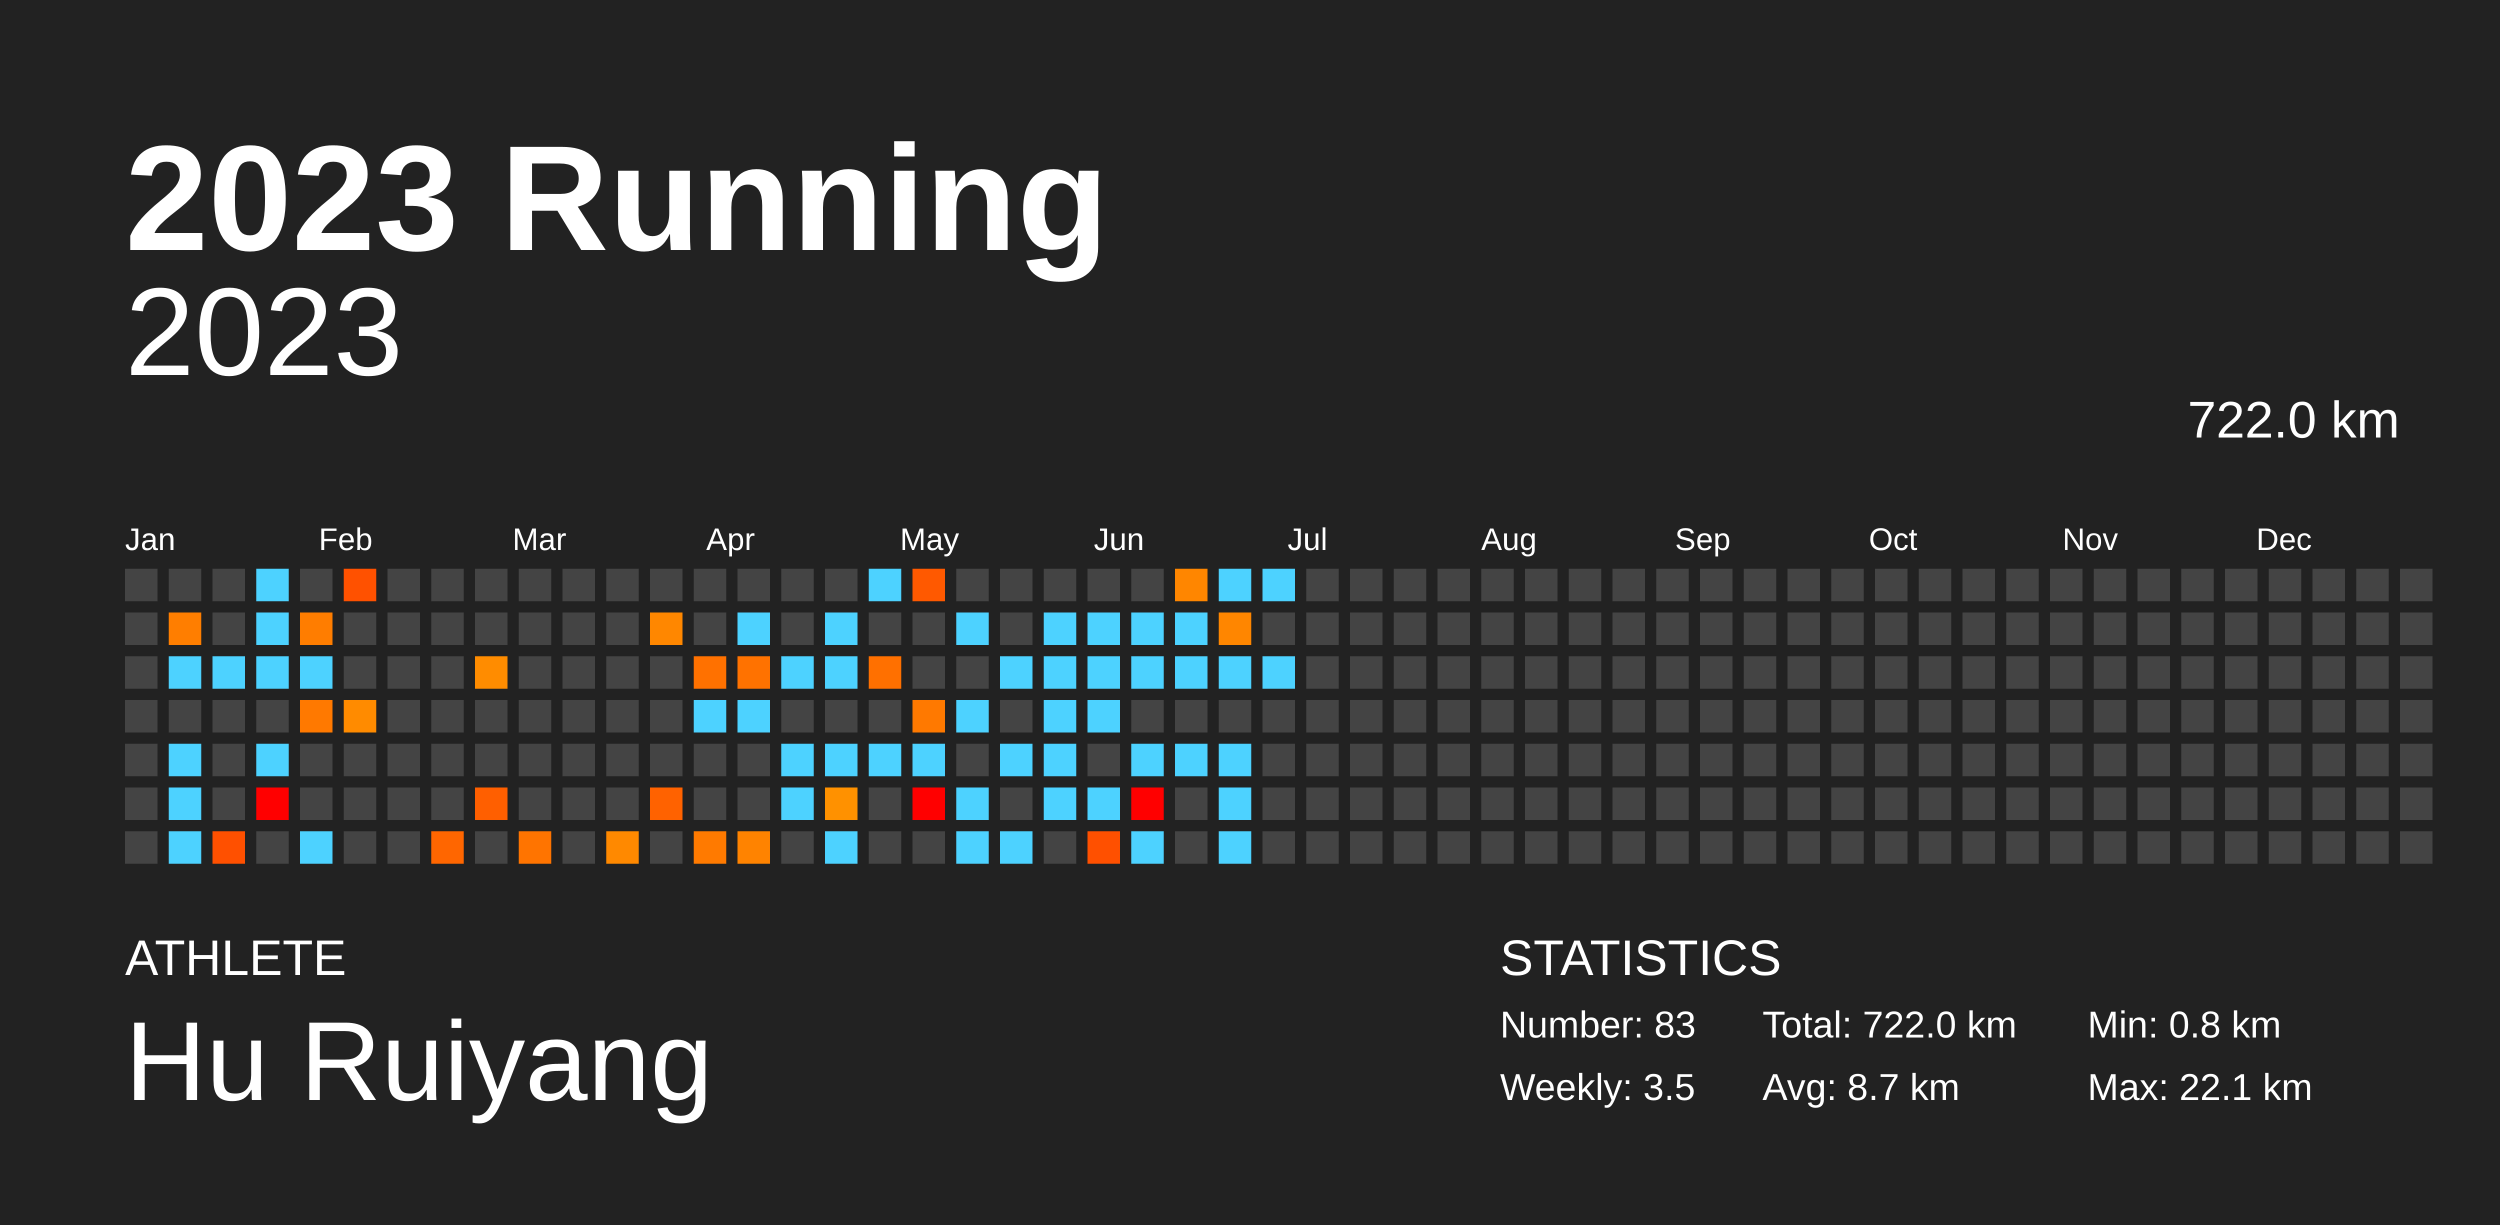
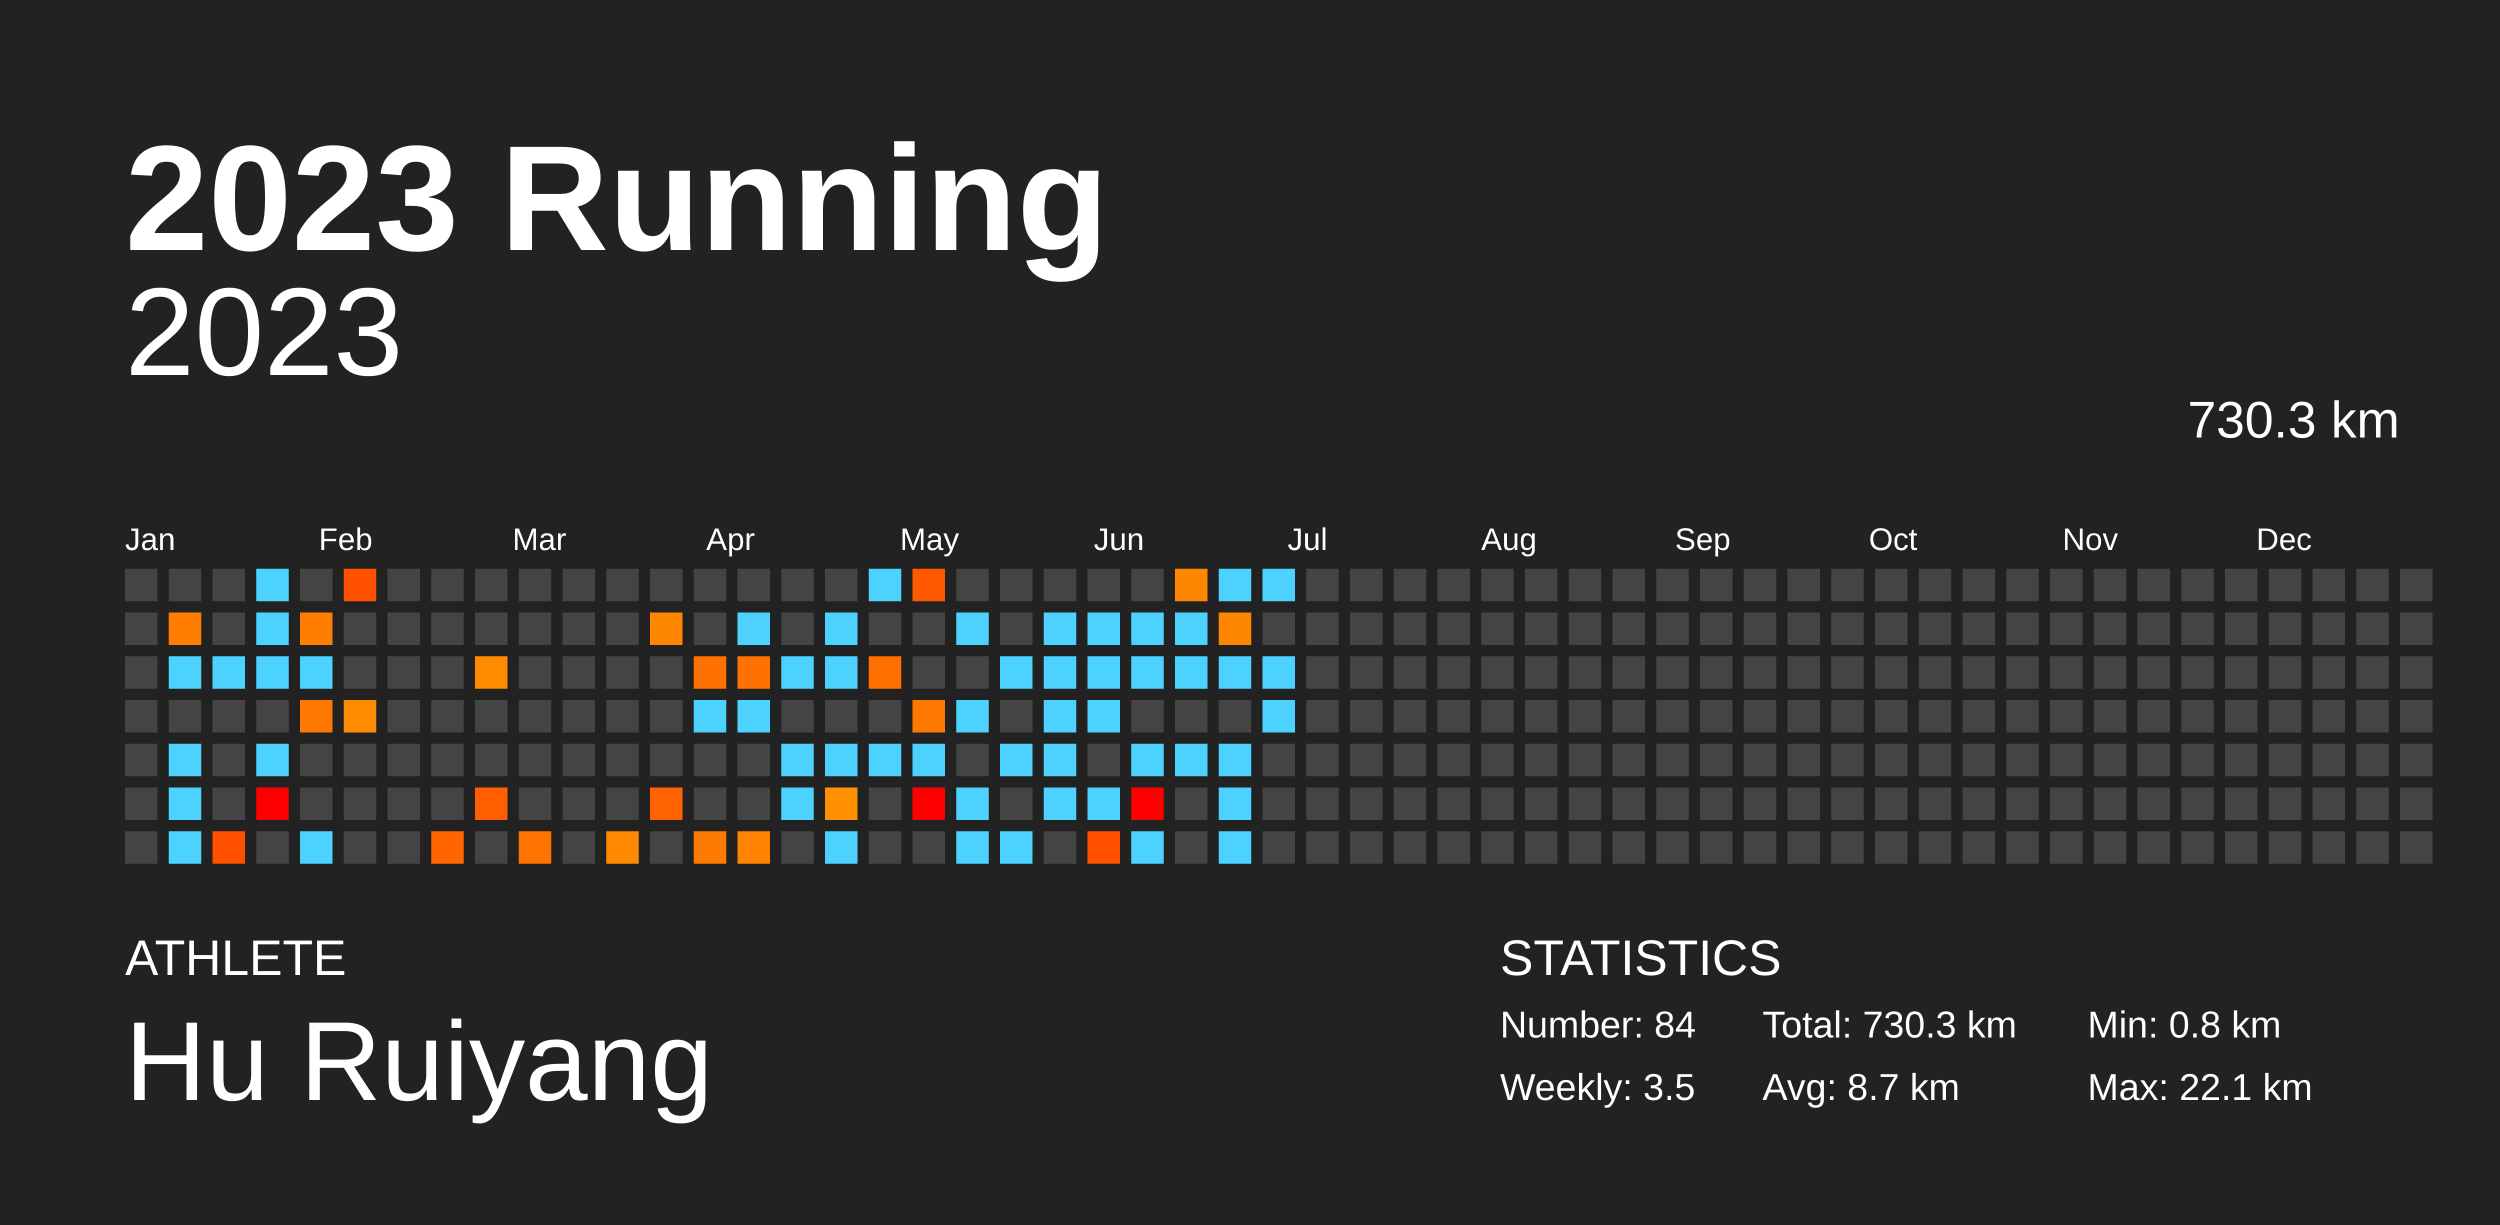
<svg xmlns="http://www.w3.org/2000/svg" baseProfile="full" height="98mm" version="1.1" viewBox="0,0,200,98" width="200mm">
  <defs />
  <rect fill="#222222" height="98" width="200" x="0" y="0" />
  <text fill="#FFFFFF" style="font-size:12px; font-family:Arial; font-weight:bold;" x="10" y="20">2023 Running</text>
  <text fill="#FFFFFF" style="font-size:4px; font-family:Arial" x="10" y="78">ATHLETE</text>
  <text fill="#FFFFFF" style="font-size:9px; font-family:Arial" x="10" y="88">Hu Ruiyang</text>
  <text fill="#FFFFFF" style="font-size:4px; font-family:Arial" x="120" y="78">STATISTICS</text>
-   <text fill="#FFFFFF" style="font-size:3px; font-family:Arial" x="120" y="83">Number: 83</text>
+   <text fill="#FFFFFF" style="font-size:3px; font-family:Arial" x="120" y="83">Number: 84</text>
  <text fill="#FFFFFF" style="font-size:3px; font-family:Arial" x="120" y="88">Weekly: 3.5</text>
-   <text fill="#FFFFFF" style="font-size:3px; font-family:Arial" x="141" y="83">Total: 722.0 km</text>
+   <text fill="#FFFFFF" style="font-size:3px; font-family:Arial" x="141" y="83">Total: 730.3 km</text>
  <text fill="#FFFFFF" style="font-size:3px; font-family:Arial" x="141" y="88">Avg: 8.7 km</text>
  <text fill="#FFFFFF" style="font-size:3px; font-family:Arial" x="167" y="83">Min: 0.8 km</text>
  <text fill="#FFFFFF" style="font-size:3px; font-family:Arial" x="167" y="88">Max: 22.1 km</text>
  <text alignment-baseline="hanging" fill="#FFFFFF" style="font-size:10.0px; font-family:Arial;" x="10" y="30">2023</text>
-   <text alignment-baseline="hanging" fill="#FFFFFF" style="font-size:4.125px; font-family:Arial;" x="175" y="35">722.0 km</text>
+   <text alignment-baseline="hanging" fill="#FFFFFF" style="font-size:4.125px; font-family:Arial;" x="175" y="35">730.3 km</text>
  <text fill="#FFFFFF" style="font-size:2.5px; font-family:Arial" x="10.0" y="44">Jan</text>
  <text fill="#FFFFFF" style="font-size:2.5px; font-family:Arial" x="25.5" y="44">Feb</text>
  <text fill="#FFFFFF" style="font-size:2.5px; font-family:Arial" x="41.0" y="44">Mar</text>
  <text fill="#FFFFFF" style="font-size:2.5px; font-family:Arial" x="56.5" y="44">Apr</text>
  <text fill="#FFFFFF" style="font-size:2.5px; font-family:Arial" x="72.0" y="44">May</text>
  <text fill="#FFFFFF" style="font-size:2.5px; font-family:Arial" x="87.5" y="44">Jun</text>
  <text fill="#FFFFFF" style="font-size:2.5px; font-family:Arial" x="103.0" y="44">Jul</text>
  <text fill="#FFFFFF" style="font-size:2.5px; font-family:Arial" x="118.5" y="44">Aug</text>
  <text fill="#FFFFFF" style="font-size:2.5px; font-family:Arial" x="134.0" y="44">Sep</text>
  <text fill="#FFFFFF" style="font-size:2.5px; font-family:Arial" x="149.5" y="44">Oct</text>
  <text fill="#FFFFFF" style="font-size:2.5px; font-family:Arial" x="165.0" y="44">Nov</text>
  <text fill="#FFFFFF" style="font-size:2.5px; font-family:Arial" x="180.5" y="44">Dec</text>
  <rect fill="#444444" height="2.6" width="2.6" x="10.0" y="45.5" />
  <rect fill="#444444" height="2.6" width="2.6" x="10.0" y="49.0" />
  <rect fill="#444444" height="2.6" width="2.6" x="10.0" y="52.5" />
  <rect fill="#444444" height="2.6" width="2.6" x="10.0" y="56.0" />
  <rect fill="#444444" height="2.6" width="2.6" x="10.0" y="59.5" />
  <rect fill="#444444" height="2.6" width="2.6" x="10.0" y="63.0" />
  <rect fill="#444444" height="2.6" width="2.6" x="10.0" y="66.5" />
  <rect fill="#444444" height="2.6" width="2.6" x="13.5" y="45.5" />
  <rect fill="#ff7e00" height="2.6" width="2.6" x="13.5" y="49.0" />
  <rect fill="#4dd2ff" height="2.6" width="2.6" x="13.5" y="52.5" />
  <rect fill="#444444" height="2.6" width="2.6" x="13.5" y="56.0" />
  <rect fill="#4dd2ff" height="2.6" width="2.6" x="13.5" y="59.5" />
  <rect fill="#4dd2ff" height="2.6" width="2.6" x="13.5" y="63.0" />
  <rect fill="#4dd2ff" height="2.6" width="2.6" x="13.5" y="66.5" />
  <rect fill="#444444" height="2.6" width="2.6" x="17.0" y="45.5" />
  <rect fill="#444444" height="2.6" width="2.6" x="17.0" y="49.0" />
  <rect fill="#4dd2ff" height="2.6" width="2.6" x="17.0" y="52.5" />
  <rect fill="#444444" height="2.6" width="2.6" x="17.0" y="56.0" />
  <rect fill="#444444" height="2.6" width="2.6" x="17.0" y="59.5" />
  <rect fill="#444444" height="2.6" width="2.6" x="17.0" y="63.0" />
  <rect fill="#ff5000" height="2.6" width="2.6" x="17.0" y="66.5" />
  <rect fill="#4dd2ff" height="2.6" width="2.6" x="20.5" y="45.5" />
  <rect fill="#4dd2ff" height="2.6" width="2.6" x="20.5" y="49.0" />
  <rect fill="#4dd2ff" height="2.6" width="2.6" x="20.5" y="52.5" />
  <rect fill="#444444" height="2.6" width="2.6" x="20.5" y="56.0" />
  <rect fill="#4dd2ff" height="2.6" width="2.6" x="20.5" y="59.5" />
  <rect fill="red" height="2.6" width="2.6" x="20.5" y="63.0" />
  <rect fill="#444444" height="2.6" width="2.6" x="20.5" y="66.5" />
  <rect fill="#444444" height="2.6" width="2.6" x="24.0" y="45.5" />
  <rect fill="#ff7d00" height="2.6" width="2.6" x="24.0" y="49.0" />
  <rect fill="#4dd2ff" height="2.6" width="2.6" x="24.0" y="52.5" />
  <rect fill="#ff7900" height="2.6" width="2.6" x="24.0" y="56.0" />
  <rect fill="#444444" height="2.6" width="2.6" x="24.0" y="59.5" />
  <rect fill="#444444" height="2.6" width="2.6" x="24.0" y="63.0" />
  <rect fill="#4dd2ff" height="2.6" width="2.6" x="24.0" y="66.5" />
  <rect fill="#ff5100" height="2.6" width="2.6" x="27.5" y="45.5" />
  <rect fill="#444444" height="2.6" width="2.6" x="27.5" y="49.0" />
  <rect fill="#444444" height="2.6" width="2.6" x="27.5" y="52.5" />
  <rect fill="#ff8b00" height="2.6" width="2.6" x="27.5" y="56.0" />
  <rect fill="#444444" height="2.6" width="2.6" x="27.5" y="59.5" />
  <rect fill="#444444" height="2.6" width="2.6" x="27.5" y="63.0" />
  <rect fill="#444444" height="2.6" width="2.6" x="27.5" y="66.5" />
  <rect fill="#444444" height="2.6" width="2.6" x="31.0" y="45.5" />
  <rect fill="#444444" height="2.6" width="2.6" x="31.0" y="49.0" />
  <rect fill="#444444" height="2.6" width="2.6" x="31.0" y="52.5" />
  <rect fill="#444444" height="2.6" width="2.6" x="31.0" y="56.0" />
  <rect fill="#444444" height="2.6" width="2.6" x="31.0" y="59.5" />
  <rect fill="#444444" height="2.6" width="2.6" x="31.0" y="63.0" />
  <rect fill="#444444" height="2.6" width="2.6" x="31.0" y="66.5" />
  <rect fill="#444444" height="2.6" width="2.6" x="34.5" y="45.5" />
  <rect fill="#444444" height="2.6" width="2.6" x="34.5" y="49.0" />
  <rect fill="#444444" height="2.6" width="2.6" x="34.5" y="52.5" />
  <rect fill="#444444" height="2.6" width="2.6" x="34.5" y="56.0" />
  <rect fill="#444444" height="2.6" width="2.6" x="34.5" y="59.5" />
  <rect fill="#444444" height="2.6" width="2.6" x="34.5" y="63.0" />
  <rect fill="#ff6600" height="2.6" width="2.6" x="34.5" y="66.5" />
  <rect fill="#444444" height="2.6" width="2.6" x="38.0" y="45.5" />
  <rect fill="#444444" height="2.6" width="2.6" x="38.0" y="49.0" />
  <rect fill="#ff8c00" height="2.6" width="2.6" x="38.0" y="52.5" />
  <rect fill="#444444" height="2.6" width="2.6" x="38.0" y="56.0" />
  <rect fill="#444444" height="2.6" width="2.6" x="38.0" y="59.5" />
  <rect fill="#ff5f00" height="2.6" width="2.6" x="38.0" y="63.0" />
  <rect fill="#444444" height="2.6" width="2.6" x="38.0" y="66.5" />
  <rect fill="#444444" height="2.6" width="2.6" x="41.5" y="45.5" />
  <rect fill="#444444" height="2.6" width="2.6" x="41.5" y="49.0" />
  <rect fill="#444444" height="2.6" width="2.6" x="41.5" y="52.5" />
  <rect fill="#444444" height="2.6" width="2.6" x="41.5" y="56.0" />
  <rect fill="#444444" height="2.6" width="2.6" x="41.5" y="59.5" />
  <rect fill="#444444" height="2.6" width="2.6" x="41.5" y="63.0" />
  <rect fill="#ff7400" height="2.6" width="2.6" x="41.5" y="66.5" />
  <rect fill="#444444" height="2.6" width="2.6" x="45.0" y="45.5" />
  <rect fill="#444444" height="2.6" width="2.6" x="45.0" y="49.0" />
  <rect fill="#444444" height="2.6" width="2.6" x="45.0" y="52.5" />
  <rect fill="#444444" height="2.6" width="2.6" x="45.0" y="56.0" />
  <rect fill="#444444" height="2.6" width="2.6" x="45.0" y="59.5" />
  <rect fill="#444444" height="2.6" width="2.6" x="45.0" y="63.0" />
  <rect fill="#444444" height="2.6" width="2.6" x="45.0" y="66.5" />
  <rect fill="#444444" height="2.6" width="2.6" x="48.5" y="45.5" />
  <rect fill="#444444" height="2.6" width="2.6" x="48.5" y="49.0" />
  <rect fill="#444444" height="2.6" width="2.6" x="48.5" y="52.5" />
  <rect fill="#444444" height="2.6" width="2.6" x="48.5" y="56.0" />
  <rect fill="#444444" height="2.6" width="2.6" x="48.5" y="59.5" />
  <rect fill="#444444" height="2.6" width="2.6" x="48.5" y="63.0" />
  <rect fill="#ff8900" height="2.6" width="2.6" x="48.5" y="66.5" />
  <rect fill="#444444" height="2.6" width="2.6" x="52.0" y="45.5" />
  <rect fill="#ff8700" height="2.6" width="2.6" x="52.0" y="49.0" />
  <rect fill="#444444" height="2.6" width="2.6" x="52.0" y="52.5" />
  <rect fill="#444444" height="2.6" width="2.6" x="52.0" y="56.0" />
  <rect fill="#444444" height="2.6" width="2.6" x="52.0" y="59.5" />
  <rect fill="#ff6200" height="2.6" width="2.6" x="52.0" y="63.0" />
  <rect fill="#444444" height="2.6" width="2.6" x="52.0" y="66.5" />
  <rect fill="#444444" height="2.6" width="2.6" x="55.5" y="45.5" />
  <rect fill="#444444" height="2.6" width="2.6" x="55.5" y="49.0" />
  <rect fill="#ff7100" height="2.6" width="2.6" x="55.5" y="52.5" />
  <rect fill="#4dd2ff" height="2.6" width="2.6" x="55.5" y="56.0" />
  <rect fill="#444444" height="2.6" width="2.6" x="55.5" y="59.5" />
  <rect fill="#444444" height="2.6" width="2.6" x="55.5" y="63.0" />
  <rect fill="#ff7a00" height="2.6" width="2.6" x="55.5" y="66.5" />
  <rect fill="#444444" height="2.6" width="2.6" x="59.0" y="45.5" />
  <rect fill="#4dd2ff" height="2.6" width="2.6" x="59.0" y="49.0" />
  <rect fill="#ff7200" height="2.6" width="2.6" x="59.0" y="52.5" />
  <rect fill="#4dd2ff" height="2.6" width="2.6" x="59.0" y="56.0" />
  <rect fill="#444444" height="2.6" width="2.6" x="59.0" y="59.5" />
  <rect fill="#444444" height="2.6" width="2.6" x="59.0" y="63.0" />
  <rect fill="#ff8300" height="2.6" width="2.6" x="59.0" y="66.5" />
  <rect fill="#444444" height="2.6" width="2.6" x="62.5" y="45.5" />
  <rect fill="#444444" height="2.6" width="2.6" x="62.5" y="49.0" />
  <rect fill="#4dd2ff" height="2.6" width="2.6" x="62.5" y="52.5" />
  <rect fill="#444444" height="2.6" width="2.6" x="62.5" y="56.0" />
  <rect fill="#4dd2ff" height="2.6" width="2.6" x="62.5" y="59.5" />
  <rect fill="#4dd2ff" height="2.6" width="2.6" x="62.5" y="63.0" />
  <rect fill="#444444" height="2.6" width="2.6" x="62.5" y="66.5" />
  <rect fill="#444444" height="2.6" width="2.6" x="66.0" y="45.5" />
  <rect fill="#4dd2ff" height="2.6" width="2.6" x="66.0" y="49.0" />
  <rect fill="#4dd2ff" height="2.6" width="2.6" x="66.0" y="52.5" />
  <rect fill="#444444" height="2.6" width="2.6" x="66.0" y="56.0" />
  <rect fill="#4dd2ff" height="2.6" width="2.6" x="66.0" y="59.5" />
  <rect fill="#ff9100" height="2.6" width="2.6" x="66.0" y="63.0" />
  <rect fill="#4dd2ff" height="2.6" width="2.6" x="66.0" y="66.5" />
  <rect fill="#4dd2ff" height="2.6" width="2.6" x="69.5" y="45.5" />
  <rect fill="#444444" height="2.6" width="2.6" x="69.5" y="49.0" />
  <rect fill="#ff7000" height="2.6" width="2.6" x="69.5" y="52.5" />
  <rect fill="#444444" height="2.6" width="2.6" x="69.5" y="56.0" />
  <rect fill="#4dd2ff" height="2.6" width="2.6" x="69.5" y="59.5" />
  <rect fill="#444444" height="2.6" width="2.6" x="69.5" y="63.0" />
  <rect fill="#444444" height="2.6" width="2.6" x="69.5" y="66.5" />
  <rect fill="#ff5900" height="2.6" width="2.6" x="73.0" y="45.5" />
  <rect fill="#444444" height="2.6" width="2.6" x="73.0" y="49.0" />
  <rect fill="#444444" height="2.6" width="2.6" x="73.0" y="52.5" />
  <rect fill="#ff7900" height="2.6" width="2.6" x="73.0" y="56.0" />
  <rect fill="#4dd2ff" height="2.6" width="2.6" x="73.0" y="59.5" />
  <rect fill="red" height="2.6" width="2.6" x="73.0" y="63.0" />
  <rect fill="#444444" height="2.6" width="2.6" x="73.0" y="66.5" />
  <rect fill="#444444" height="2.6" width="2.6" x="76.5" y="45.5" />
  <rect fill="#4dd2ff" height="2.6" width="2.6" x="76.5" y="49.0" />
  <rect fill="#444444" height="2.6" width="2.6" x="76.5" y="52.5" />
  <rect fill="#4dd2ff" height="2.6" width="2.6" x="76.5" y="56.0" />
  <rect fill="#444444" height="2.6" width="2.6" x="76.5" y="59.5" />
  <rect fill="#4dd2ff" height="2.6" width="2.6" x="76.5" y="63.0" />
  <rect fill="#4dd2ff" height="2.6" width="2.6" x="76.5" y="66.5" />
  <rect fill="#444444" height="2.6" width="2.6" x="80.0" y="45.5" />
  <rect fill="#444444" height="2.6" width="2.6" x="80.0" y="49.0" />
  <rect fill="#4dd2ff" height="2.6" width="2.6" x="80.0" y="52.5" />
  <rect fill="#444444" height="2.6" width="2.6" x="80.0" y="56.0" />
  <rect fill="#4dd2ff" height="2.6" width="2.6" x="80.0" y="59.5" />
  <rect fill="#444444" height="2.6" width="2.6" x="80.0" y="63.0" />
  <rect fill="#4dd2ff" height="2.6" width="2.6" x="80.0" y="66.5" />
  <rect fill="#444444" height="2.6" width="2.6" x="83.5" y="45.5" />
  <rect fill="#4dd2ff" height="2.6" width="2.6" x="83.5" y="49.0" />
  <rect fill="#4dd2ff" height="2.6" width="2.6" x="83.5" y="52.5" />
  <rect fill="#4dd2ff" height="2.6" width="2.6" x="83.5" y="56.0" />
  <rect fill="#4dd2ff" height="2.6" width="2.6" x="83.5" y="59.5" />
  <rect fill="#4dd2ff" height="2.6" width="2.6" x="83.5" y="63.0" />
  <rect fill="#444444" height="2.6" width="2.6" x="83.5" y="66.5" />
  <rect fill="#444444" height="2.6" width="2.6" x="87.0" y="45.5" />
  <rect fill="#4dd2ff" height="2.6" width="2.6" x="87.0" y="49.0" />
  <rect fill="#4dd2ff" height="2.6" width="2.6" x="87.0" y="52.5" />
  <rect fill="#4dd2ff" height="2.6" width="2.6" x="87.0" y="56.0" />
  <rect fill="#444444" height="2.6" width="2.6" x="87.0" y="59.5" />
  <rect fill="#4dd2ff" height="2.6" width="2.6" x="87.0" y="63.0" />
  <rect fill="#ff5000" height="2.6" width="2.6" x="87.0" y="66.5" />
  <rect fill="#444444" height="2.6" width="2.6" x="90.5" y="45.5" />
  <rect fill="#4dd2ff" height="2.6" width="2.6" x="90.5" y="49.0" />
  <rect fill="#4dd2ff" height="2.6" width="2.6" x="90.5" y="52.5" />
  <rect fill="#444444" height="2.6" width="2.6" x="90.5" y="56.0" />
  <rect fill="#4dd2ff" height="2.6" width="2.6" x="90.5" y="59.5" />
  <rect fill="red" height="2.6" width="2.6" x="90.5" y="63.0" />
  <rect fill="#4dd2ff" height="2.6" width="2.6" x="90.5" y="66.5" />
  <rect fill="#ff8600" height="2.6" width="2.6" x="94.0" y="45.5" />
  <rect fill="#4dd2ff" height="2.6" width="2.6" x="94.0" y="49.0" />
  <rect fill="#4dd2ff" height="2.6" width="2.6" x="94.0" y="52.5" />
  <rect fill="#444444" height="2.6" width="2.6" x="94.0" y="56.0" />
  <rect fill="#4dd2ff" height="2.6" width="2.6" x="94.0" y="59.5" />
  <rect fill="#444444" height="2.6" width="2.6" x="94.0" y="63.0" />
  <rect fill="#444444" height="2.6" width="2.6" x="94.0" y="66.5" />
  <rect fill="#4dd2ff" height="2.6" width="2.6" x="97.5" y="45.5" />
  <rect fill="#ff8600" height="2.6" width="2.6" x="97.5" y="49.0" />
  <rect fill="#4dd2ff" height="2.6" width="2.6" x="97.5" y="52.5" />
  <rect fill="#444444" height="2.6" width="2.6" x="97.5" y="56.0" />
  <rect fill="#4dd2ff" height="2.6" width="2.6" x="97.5" y="59.5" />
  <rect fill="#4dd2ff" height="2.6" width="2.6" x="97.5" y="63.0" />
  <rect fill="#4dd2ff" height="2.6" width="2.6" x="97.5" y="66.5" />
  <rect fill="#4dd2ff" height="2.6" width="2.6" x="101.0" y="45.5" />
  <rect fill="#444444" height="2.6" width="2.6" x="101.0" y="49.0" />
  <rect fill="#4dd2ff" height="2.6" width="2.6" x="101.0" y="52.5" />
-   <rect fill="#444444" height="2.6" width="2.6" x="101.0" y="56.0" />
+   <rect fill="#4dd2ff" height="2.6" width="2.6" x="101.0" y="56.0" />
  <rect fill="#444444" height="2.6" width="2.6" x="101.0" y="59.5" />
  <rect fill="#444444" height="2.6" width="2.6" x="101.0" y="63.0" />
  <rect fill="#444444" height="2.6" width="2.6" x="101.0" y="66.5" />
  <rect fill="#444444" height="2.6" width="2.6" x="104.5" y="45.5" />
  <rect fill="#444444" height="2.6" width="2.6" x="104.5" y="49.0" />
  <rect fill="#444444" height="2.6" width="2.6" x="104.5" y="52.5" />
  <rect fill="#444444" height="2.6" width="2.6" x="104.5" y="56.0" />
  <rect fill="#444444" height="2.6" width="2.6" x="104.5" y="59.5" />
  <rect fill="#444444" height="2.6" width="2.6" x="104.5" y="63.0" />
  <rect fill="#444444" height="2.6" width="2.6" x="104.5" y="66.5" />
  <rect fill="#444444" height="2.6" width="2.6" x="108.0" y="45.5" />
  <rect fill="#444444" height="2.6" width="2.6" x="108.0" y="49.0" />
  <rect fill="#444444" height="2.6" width="2.6" x="108.0" y="52.5" />
  <rect fill="#444444" height="2.6" width="2.6" x="108.0" y="56.0" />
  <rect fill="#444444" height="2.6" width="2.6" x="108.0" y="59.5" />
  <rect fill="#444444" height="2.6" width="2.6" x="108.0" y="63.0" />
  <rect fill="#444444" height="2.6" width="2.6" x="108.0" y="66.5" />
  <rect fill="#444444" height="2.6" width="2.6" x="111.5" y="45.5" />
  <rect fill="#444444" height="2.6" width="2.6" x="111.5" y="49.0" />
  <rect fill="#444444" height="2.6" width="2.6" x="111.5" y="52.5" />
  <rect fill="#444444" height="2.6" width="2.6" x="111.5" y="56.0" />
  <rect fill="#444444" height="2.6" width="2.6" x="111.5" y="59.5" />
  <rect fill="#444444" height="2.6" width="2.6" x="111.5" y="63.0" />
  <rect fill="#444444" height="2.6" width="2.6" x="111.5" y="66.5" />
  <rect fill="#444444" height="2.6" width="2.6" x="115.0" y="45.5" />
  <rect fill="#444444" height="2.6" width="2.6" x="115.0" y="49.0" />
  <rect fill="#444444" height="2.6" width="2.6" x="115.0" y="52.5" />
  <rect fill="#444444" height="2.6" width="2.6" x="115.0" y="56.0" />
  <rect fill="#444444" height="2.6" width="2.6" x="115.0" y="59.5" />
  <rect fill="#444444" height="2.6" width="2.6" x="115.0" y="63.0" />
  <rect fill="#444444" height="2.6" width="2.6" x="115.0" y="66.5" />
  <rect fill="#444444" height="2.6" width="2.6" x="118.5" y="45.5" />
  <rect fill="#444444" height="2.6" width="2.6" x="118.5" y="49.0" />
  <rect fill="#444444" height="2.6" width="2.6" x="118.5" y="52.5" />
  <rect fill="#444444" height="2.6" width="2.6" x="118.5" y="56.0" />
  <rect fill="#444444" height="2.6" width="2.6" x="118.5" y="59.5" />
  <rect fill="#444444" height="2.6" width="2.6" x="118.5" y="63.0" />
  <rect fill="#444444" height="2.6" width="2.6" x="118.5" y="66.5" />
  <rect fill="#444444" height="2.6" width="2.6" x="122.0" y="45.5" />
  <rect fill="#444444" height="2.6" width="2.6" x="122.0" y="49.0" />
  <rect fill="#444444" height="2.6" width="2.6" x="122.0" y="52.5" />
  <rect fill="#444444" height="2.6" width="2.6" x="122.0" y="56.0" />
  <rect fill="#444444" height="2.6" width="2.6" x="122.0" y="59.5" />
  <rect fill="#444444" height="2.6" width="2.6" x="122.0" y="63.0" />
  <rect fill="#444444" height="2.6" width="2.6" x="122.0" y="66.5" />
  <rect fill="#444444" height="2.6" width="2.6" x="125.5" y="45.5" />
  <rect fill="#444444" height="2.6" width="2.6" x="125.5" y="49.0" />
  <rect fill="#444444" height="2.6" width="2.6" x="125.5" y="52.5" />
  <rect fill="#444444" height="2.6" width="2.6" x="125.5" y="56.0" />
  <rect fill="#444444" height="2.6" width="2.6" x="125.5" y="59.5" />
  <rect fill="#444444" height="2.6" width="2.6" x="125.5" y="63.0" />
  <rect fill="#444444" height="2.6" width="2.6" x="125.5" y="66.5" />
  <rect fill="#444444" height="2.6" width="2.6" x="129.0" y="45.5" />
  <rect fill="#444444" height="2.6" width="2.6" x="129.0" y="49.0" />
  <rect fill="#444444" height="2.6" width="2.6" x="129.0" y="52.5" />
  <rect fill="#444444" height="2.6" width="2.6" x="129.0" y="56.0" />
  <rect fill="#444444" height="2.6" width="2.6" x="129.0" y="59.5" />
  <rect fill="#444444" height="2.6" width="2.6" x="129.0" y="63.0" />
  <rect fill="#444444" height="2.6" width="2.6" x="129.0" y="66.5" />
  <rect fill="#444444" height="2.6" width="2.6" x="132.5" y="45.5" />
  <rect fill="#444444" height="2.6" width="2.6" x="132.5" y="49.0" />
  <rect fill="#444444" height="2.6" width="2.6" x="132.5" y="52.5" />
  <rect fill="#444444" height="2.6" width="2.6" x="132.5" y="56.0" />
  <rect fill="#444444" height="2.6" width="2.6" x="132.5" y="59.5" />
  <rect fill="#444444" height="2.6" width="2.6" x="132.5" y="63.0" />
  <rect fill="#444444" height="2.6" width="2.6" x="132.5" y="66.5" />
  <rect fill="#444444" height="2.6" width="2.6" x="136.0" y="45.5" />
  <rect fill="#444444" height="2.6" width="2.6" x="136.0" y="49.0" />
  <rect fill="#444444" height="2.6" width="2.6" x="136.0" y="52.5" />
  <rect fill="#444444" height="2.6" width="2.6" x="136.0" y="56.0" />
  <rect fill="#444444" height="2.6" width="2.6" x="136.0" y="59.5" />
  <rect fill="#444444" height="2.6" width="2.6" x="136.0" y="63.0" />
  <rect fill="#444444" height="2.6" width="2.6" x="136.0" y="66.5" />
  <rect fill="#444444" height="2.6" width="2.6" x="139.5" y="45.5" />
  <rect fill="#444444" height="2.6" width="2.6" x="139.5" y="49.0" />
  <rect fill="#444444" height="2.6" width="2.6" x="139.5" y="52.5" />
  <rect fill="#444444" height="2.6" width="2.6" x="139.5" y="56.0" />
  <rect fill="#444444" height="2.6" width="2.6" x="139.5" y="59.5" />
  <rect fill="#444444" height="2.6" width="2.6" x="139.5" y="63.0" />
  <rect fill="#444444" height="2.6" width="2.6" x="139.5" y="66.5" />
  <rect fill="#444444" height="2.6" width="2.6" x="143.0" y="45.5" />
  <rect fill="#444444" height="2.6" width="2.6" x="143.0" y="49.0" />
  <rect fill="#444444" height="2.6" width="2.6" x="143.0" y="52.5" />
  <rect fill="#444444" height="2.6" width="2.6" x="143.0" y="56.0" />
  <rect fill="#444444" height="2.6" width="2.6" x="143.0" y="59.5" />
  <rect fill="#444444" height="2.6" width="2.6" x="143.0" y="63.0" />
  <rect fill="#444444" height="2.6" width="2.6" x="143.0" y="66.5" />
  <rect fill="#444444" height="2.6" width="2.6" x="146.5" y="45.5" />
  <rect fill="#444444" height="2.6" width="2.6" x="146.5" y="49.0" />
  <rect fill="#444444" height="2.6" width="2.6" x="146.5" y="52.5" />
  <rect fill="#444444" height="2.6" width="2.6" x="146.5" y="56.0" />
  <rect fill="#444444" height="2.6" width="2.6" x="146.5" y="59.5" />
  <rect fill="#444444" height="2.6" width="2.6" x="146.5" y="63.0" />
  <rect fill="#444444" height="2.6" width="2.6" x="146.5" y="66.5" />
  <rect fill="#444444" height="2.6" width="2.6" x="150.0" y="45.5" />
  <rect fill="#444444" height="2.6" width="2.6" x="150.0" y="49.0" />
  <rect fill="#444444" height="2.6" width="2.6" x="150.0" y="52.5" />
  <rect fill="#444444" height="2.6" width="2.6" x="150.0" y="56.0" />
  <rect fill="#444444" height="2.6" width="2.6" x="150.0" y="59.5" />
  <rect fill="#444444" height="2.6" width="2.6" x="150.0" y="63.0" />
  <rect fill="#444444" height="2.6" width="2.6" x="150.0" y="66.5" />
  <rect fill="#444444" height="2.6" width="2.6" x="153.5" y="45.5" />
  <rect fill="#444444" height="2.6" width="2.6" x="153.5" y="49.0" />
  <rect fill="#444444" height="2.6" width="2.6" x="153.5" y="52.5" />
  <rect fill="#444444" height="2.6" width="2.6" x="153.5" y="56.0" />
  <rect fill="#444444" height="2.6" width="2.6" x="153.5" y="59.5" />
  <rect fill="#444444" height="2.6" width="2.6" x="153.5" y="63.0" />
  <rect fill="#444444" height="2.6" width="2.6" x="153.5" y="66.5" />
  <rect fill="#444444" height="2.6" width="2.6" x="157.0" y="45.5" />
  <rect fill="#444444" height="2.6" width="2.6" x="157.0" y="49.0" />
  <rect fill="#444444" height="2.6" width="2.6" x="157.0" y="52.5" />
  <rect fill="#444444" height="2.6" width="2.6" x="157.0" y="56.0" />
  <rect fill="#444444" height="2.6" width="2.6" x="157.0" y="59.5" />
  <rect fill="#444444" height="2.6" width="2.6" x="157.0" y="63.0" />
  <rect fill="#444444" height="2.6" width="2.6" x="157.0" y="66.5" />
  <rect fill="#444444" height="2.6" width="2.6" x="160.5" y="45.5" />
  <rect fill="#444444" height="2.6" width="2.6" x="160.5" y="49.0" />
  <rect fill="#444444" height="2.6" width="2.6" x="160.5" y="52.5" />
  <rect fill="#444444" height="2.6" width="2.6" x="160.5" y="56.0" />
  <rect fill="#444444" height="2.6" width="2.6" x="160.5" y="59.5" />
  <rect fill="#444444" height="2.6" width="2.6" x="160.5" y="63.0" />
  <rect fill="#444444" height="2.6" width="2.6" x="160.5" y="66.5" />
  <rect fill="#444444" height="2.6" width="2.6" x="164.0" y="45.5" />
  <rect fill="#444444" height="2.6" width="2.6" x="164.0" y="49.0" />
  <rect fill="#444444" height="2.6" width="2.6" x="164.0" y="52.5" />
  <rect fill="#444444" height="2.6" width="2.6" x="164.0" y="56.0" />
  <rect fill="#444444" height="2.6" width="2.6" x="164.0" y="59.5" />
  <rect fill="#444444" height="2.6" width="2.6" x="164.0" y="63.0" />
  <rect fill="#444444" height="2.6" width="2.6" x="164.0" y="66.5" />
  <rect fill="#444444" height="2.6" width="2.6" x="167.5" y="45.5" />
  <rect fill="#444444" height="2.6" width="2.6" x="167.5" y="49.0" />
  <rect fill="#444444" height="2.6" width="2.6" x="167.5" y="52.5" />
  <rect fill="#444444" height="2.6" width="2.6" x="167.5" y="56.0" />
  <rect fill="#444444" height="2.6" width="2.6" x="167.5" y="59.5" />
  <rect fill="#444444" height="2.6" width="2.6" x="167.5" y="63.0" />
  <rect fill="#444444" height="2.6" width="2.6" x="167.5" y="66.5" />
  <rect fill="#444444" height="2.6" width="2.6" x="171.0" y="45.5" />
  <rect fill="#444444" height="2.6" width="2.6" x="171.0" y="49.0" />
  <rect fill="#444444" height="2.6" width="2.6" x="171.0" y="52.5" />
  <rect fill="#444444" height="2.6" width="2.6" x="171.0" y="56.0" />
  <rect fill="#444444" height="2.6" width="2.6" x="171.0" y="59.5" />
  <rect fill="#444444" height="2.6" width="2.6" x="171.0" y="63.0" />
  <rect fill="#444444" height="2.6" width="2.6" x="171.0" y="66.5" />
  <rect fill="#444444" height="2.6" width="2.6" x="174.5" y="45.5" />
  <rect fill="#444444" height="2.6" width="2.6" x="174.5" y="49.0" />
  <rect fill="#444444" height="2.6" width="2.6" x="174.5" y="52.5" />
  <rect fill="#444444" height="2.6" width="2.6" x="174.5" y="56.0" />
  <rect fill="#444444" height="2.6" width="2.6" x="174.5" y="59.5" />
  <rect fill="#444444" height="2.6" width="2.6" x="174.5" y="63.0" />
  <rect fill="#444444" height="2.6" width="2.6" x="174.5" y="66.5" />
  <rect fill="#444444" height="2.6" width="2.6" x="178.0" y="45.5" />
  <rect fill="#444444" height="2.6" width="2.6" x="178.0" y="49.0" />
  <rect fill="#444444" height="2.6" width="2.6" x="178.0" y="52.5" />
  <rect fill="#444444" height="2.6" width="2.6" x="178.0" y="56.0" />
  <rect fill="#444444" height="2.6" width="2.6" x="178.0" y="59.5" />
  <rect fill="#444444" height="2.6" width="2.6" x="178.0" y="63.0" />
  <rect fill="#444444" height="2.6" width="2.6" x="178.0" y="66.5" />
  <rect fill="#444444" height="2.6" width="2.6" x="181.5" y="45.5" />
  <rect fill="#444444" height="2.6" width="2.6" x="181.5" y="49.0" />
  <rect fill="#444444" height="2.6" width="2.6" x="181.5" y="52.5" />
  <rect fill="#444444" height="2.6" width="2.6" x="181.5" y="56.0" />
  <rect fill="#444444" height="2.6" width="2.6" x="181.5" y="59.5" />
  <rect fill="#444444" height="2.6" width="2.6" x="181.5" y="63.0" />
  <rect fill="#444444" height="2.6" width="2.6" x="181.5" y="66.5" />
  <rect fill="#444444" height="2.6" width="2.6" x="185.0" y="45.5" />
  <rect fill="#444444" height="2.6" width="2.6" x="185.0" y="49.0" />
  <rect fill="#444444" height="2.6" width="2.6" x="185.0" y="52.5" />
  <rect fill="#444444" height="2.6" width="2.6" x="185.0" y="56.0" />
  <rect fill="#444444" height="2.6" width="2.6" x="185.0" y="59.5" />
  <rect fill="#444444" height="2.6" width="2.6" x="185.0" y="63.0" />
  <rect fill="#444444" height="2.6" width="2.6" x="185.0" y="66.5" />
  <rect fill="#444444" height="2.6" width="2.6" x="188.5" y="45.5" />
  <rect fill="#444444" height="2.6" width="2.6" x="188.5" y="49.0" />
  <rect fill="#444444" height="2.6" width="2.6" x="188.5" y="52.5" />
  <rect fill="#444444" height="2.6" width="2.6" x="188.5" y="56.0" />
  <rect fill="#444444" height="2.6" width="2.6" x="188.5" y="59.5" />
  <rect fill="#444444" height="2.6" width="2.6" x="188.5" y="63.0" />
  <rect fill="#444444" height="2.6" width="2.6" x="188.5" y="66.5" />
  <rect fill="#444444" height="2.6" width="2.6" x="192.0" y="45.5" />
  <rect fill="#444444" height="2.6" width="2.6" x="192.0" y="49.0" />
  <rect fill="#444444" height="2.6" width="2.6" x="192.0" y="52.5" />
  <rect fill="#444444" height="2.6" width="2.6" x="192.0" y="56.0" />
  <rect fill="#444444" height="2.6" width="2.6" x="192.0" y="59.5" />
  <rect fill="#444444" height="2.6" width="2.6" x="192.0" y="63.0" />
  <rect fill="#444444" height="2.6" width="2.6" x="192.0" y="66.5" />
</svg>
